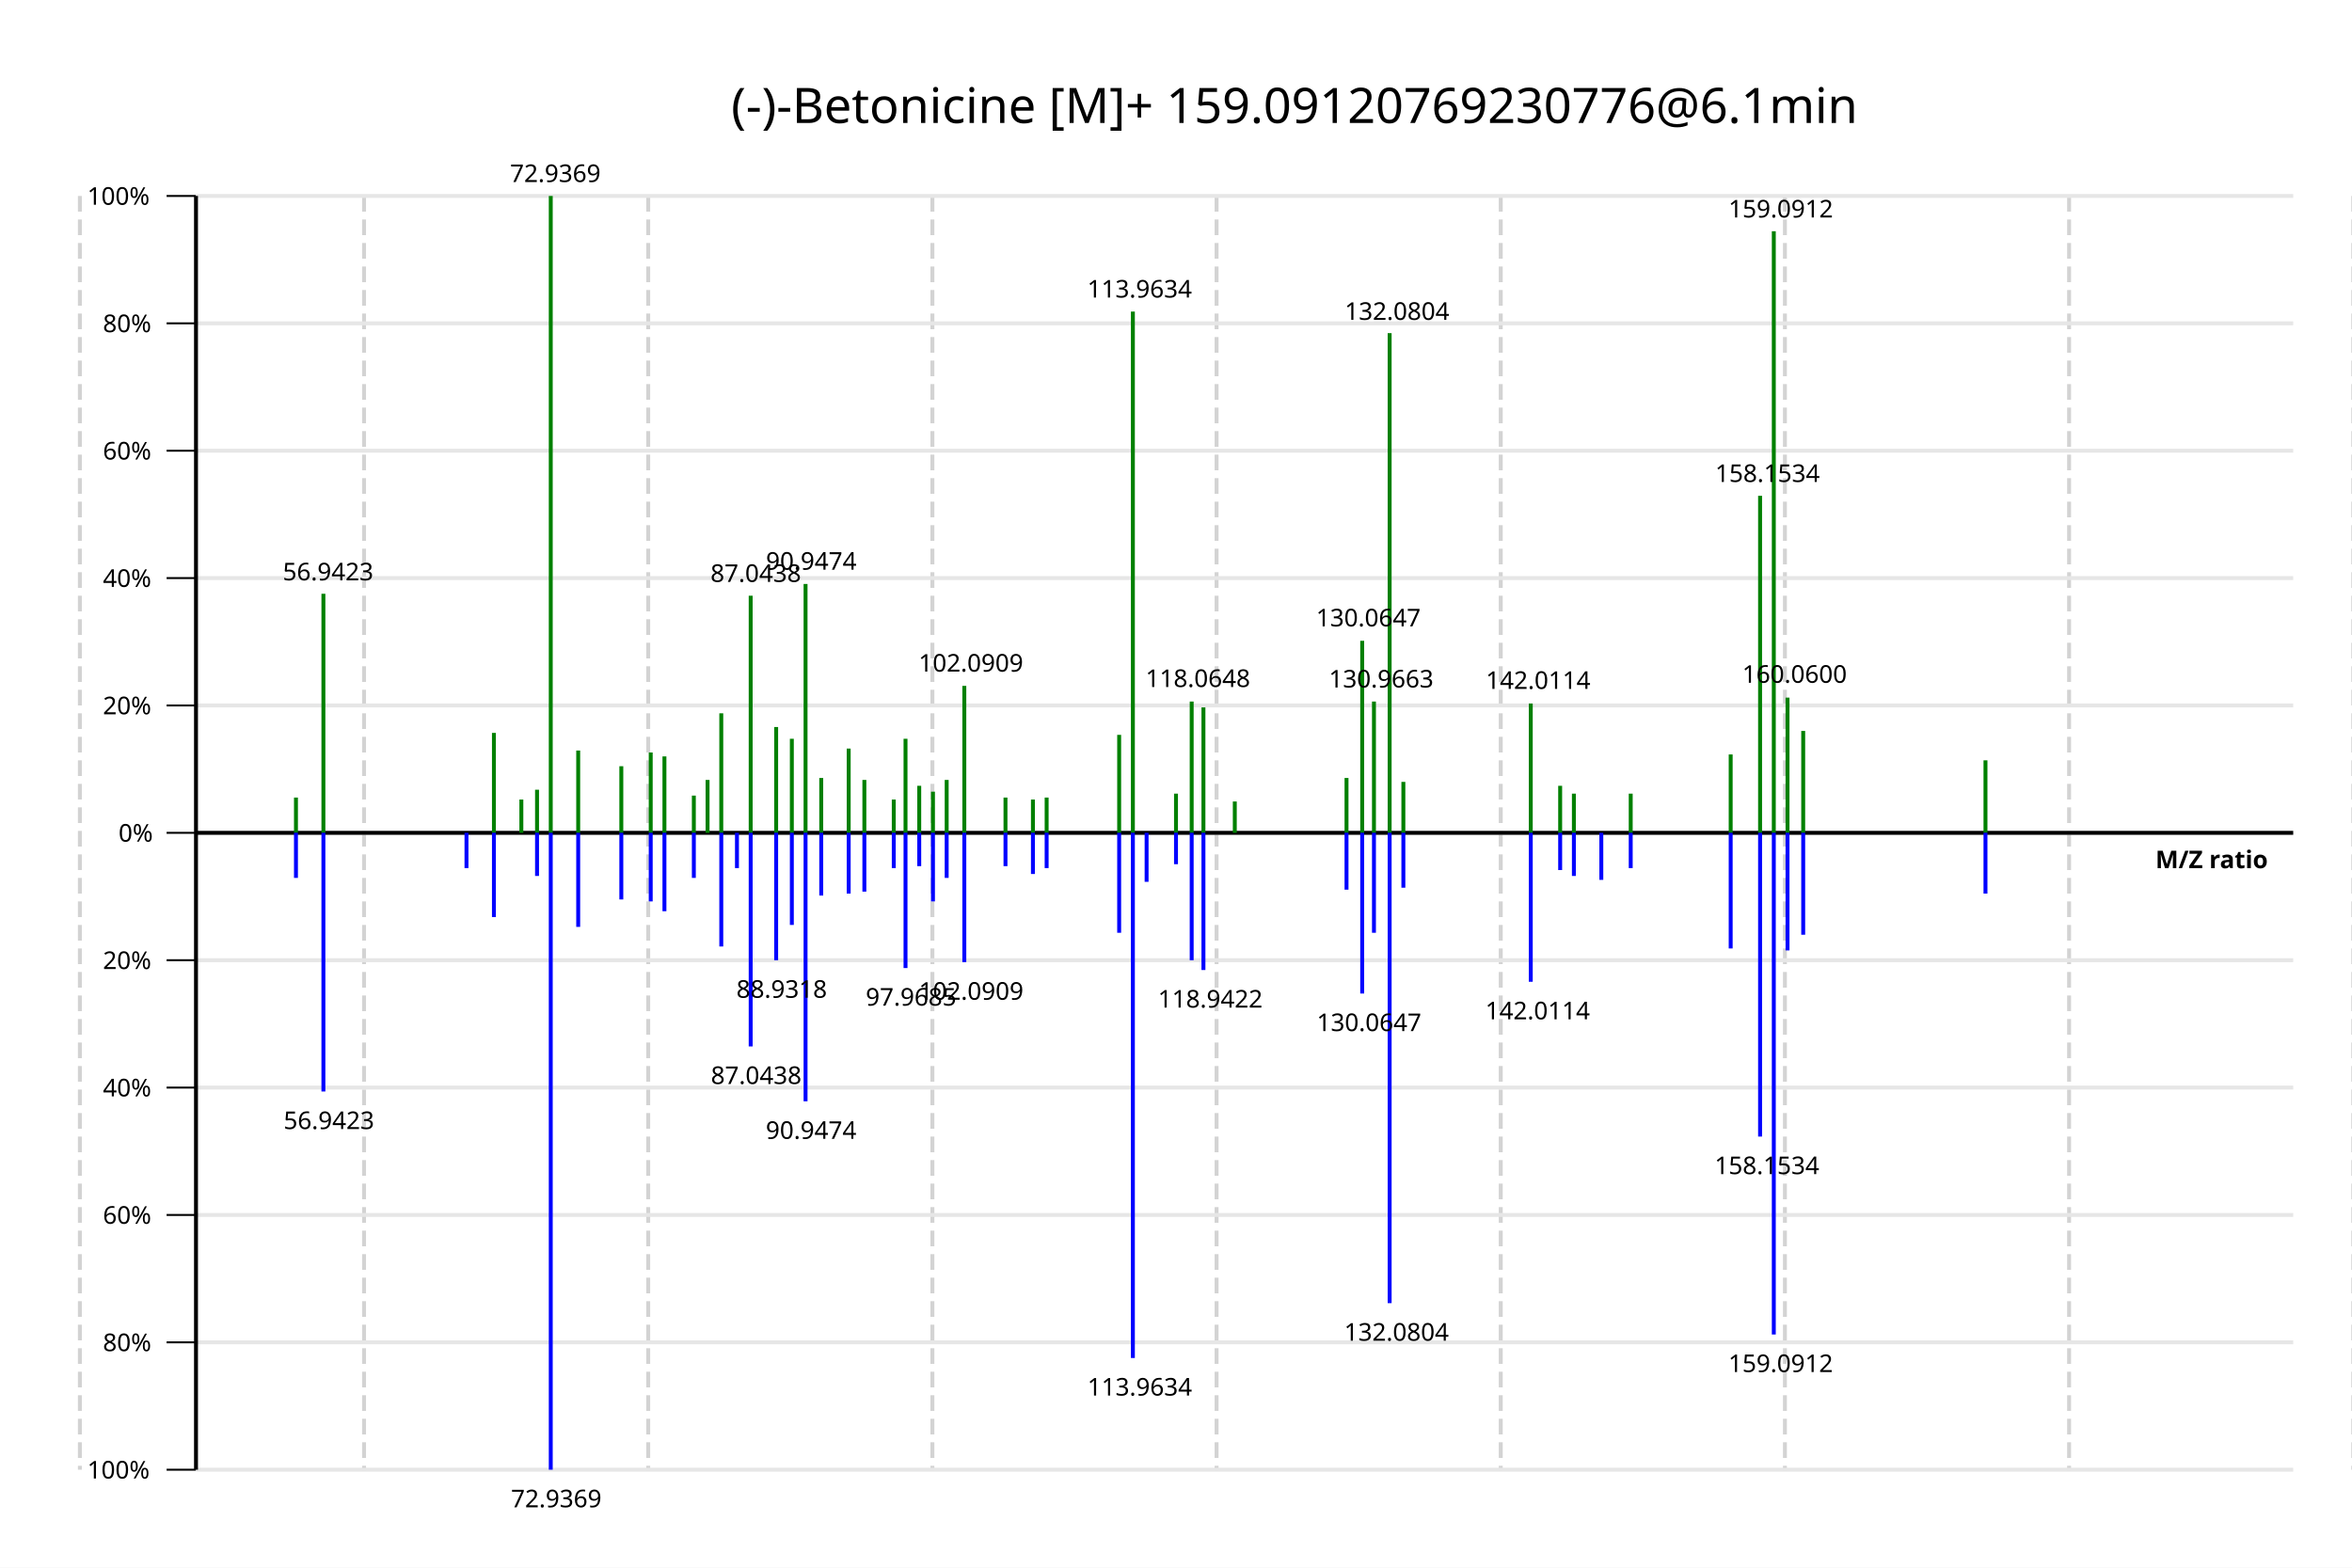
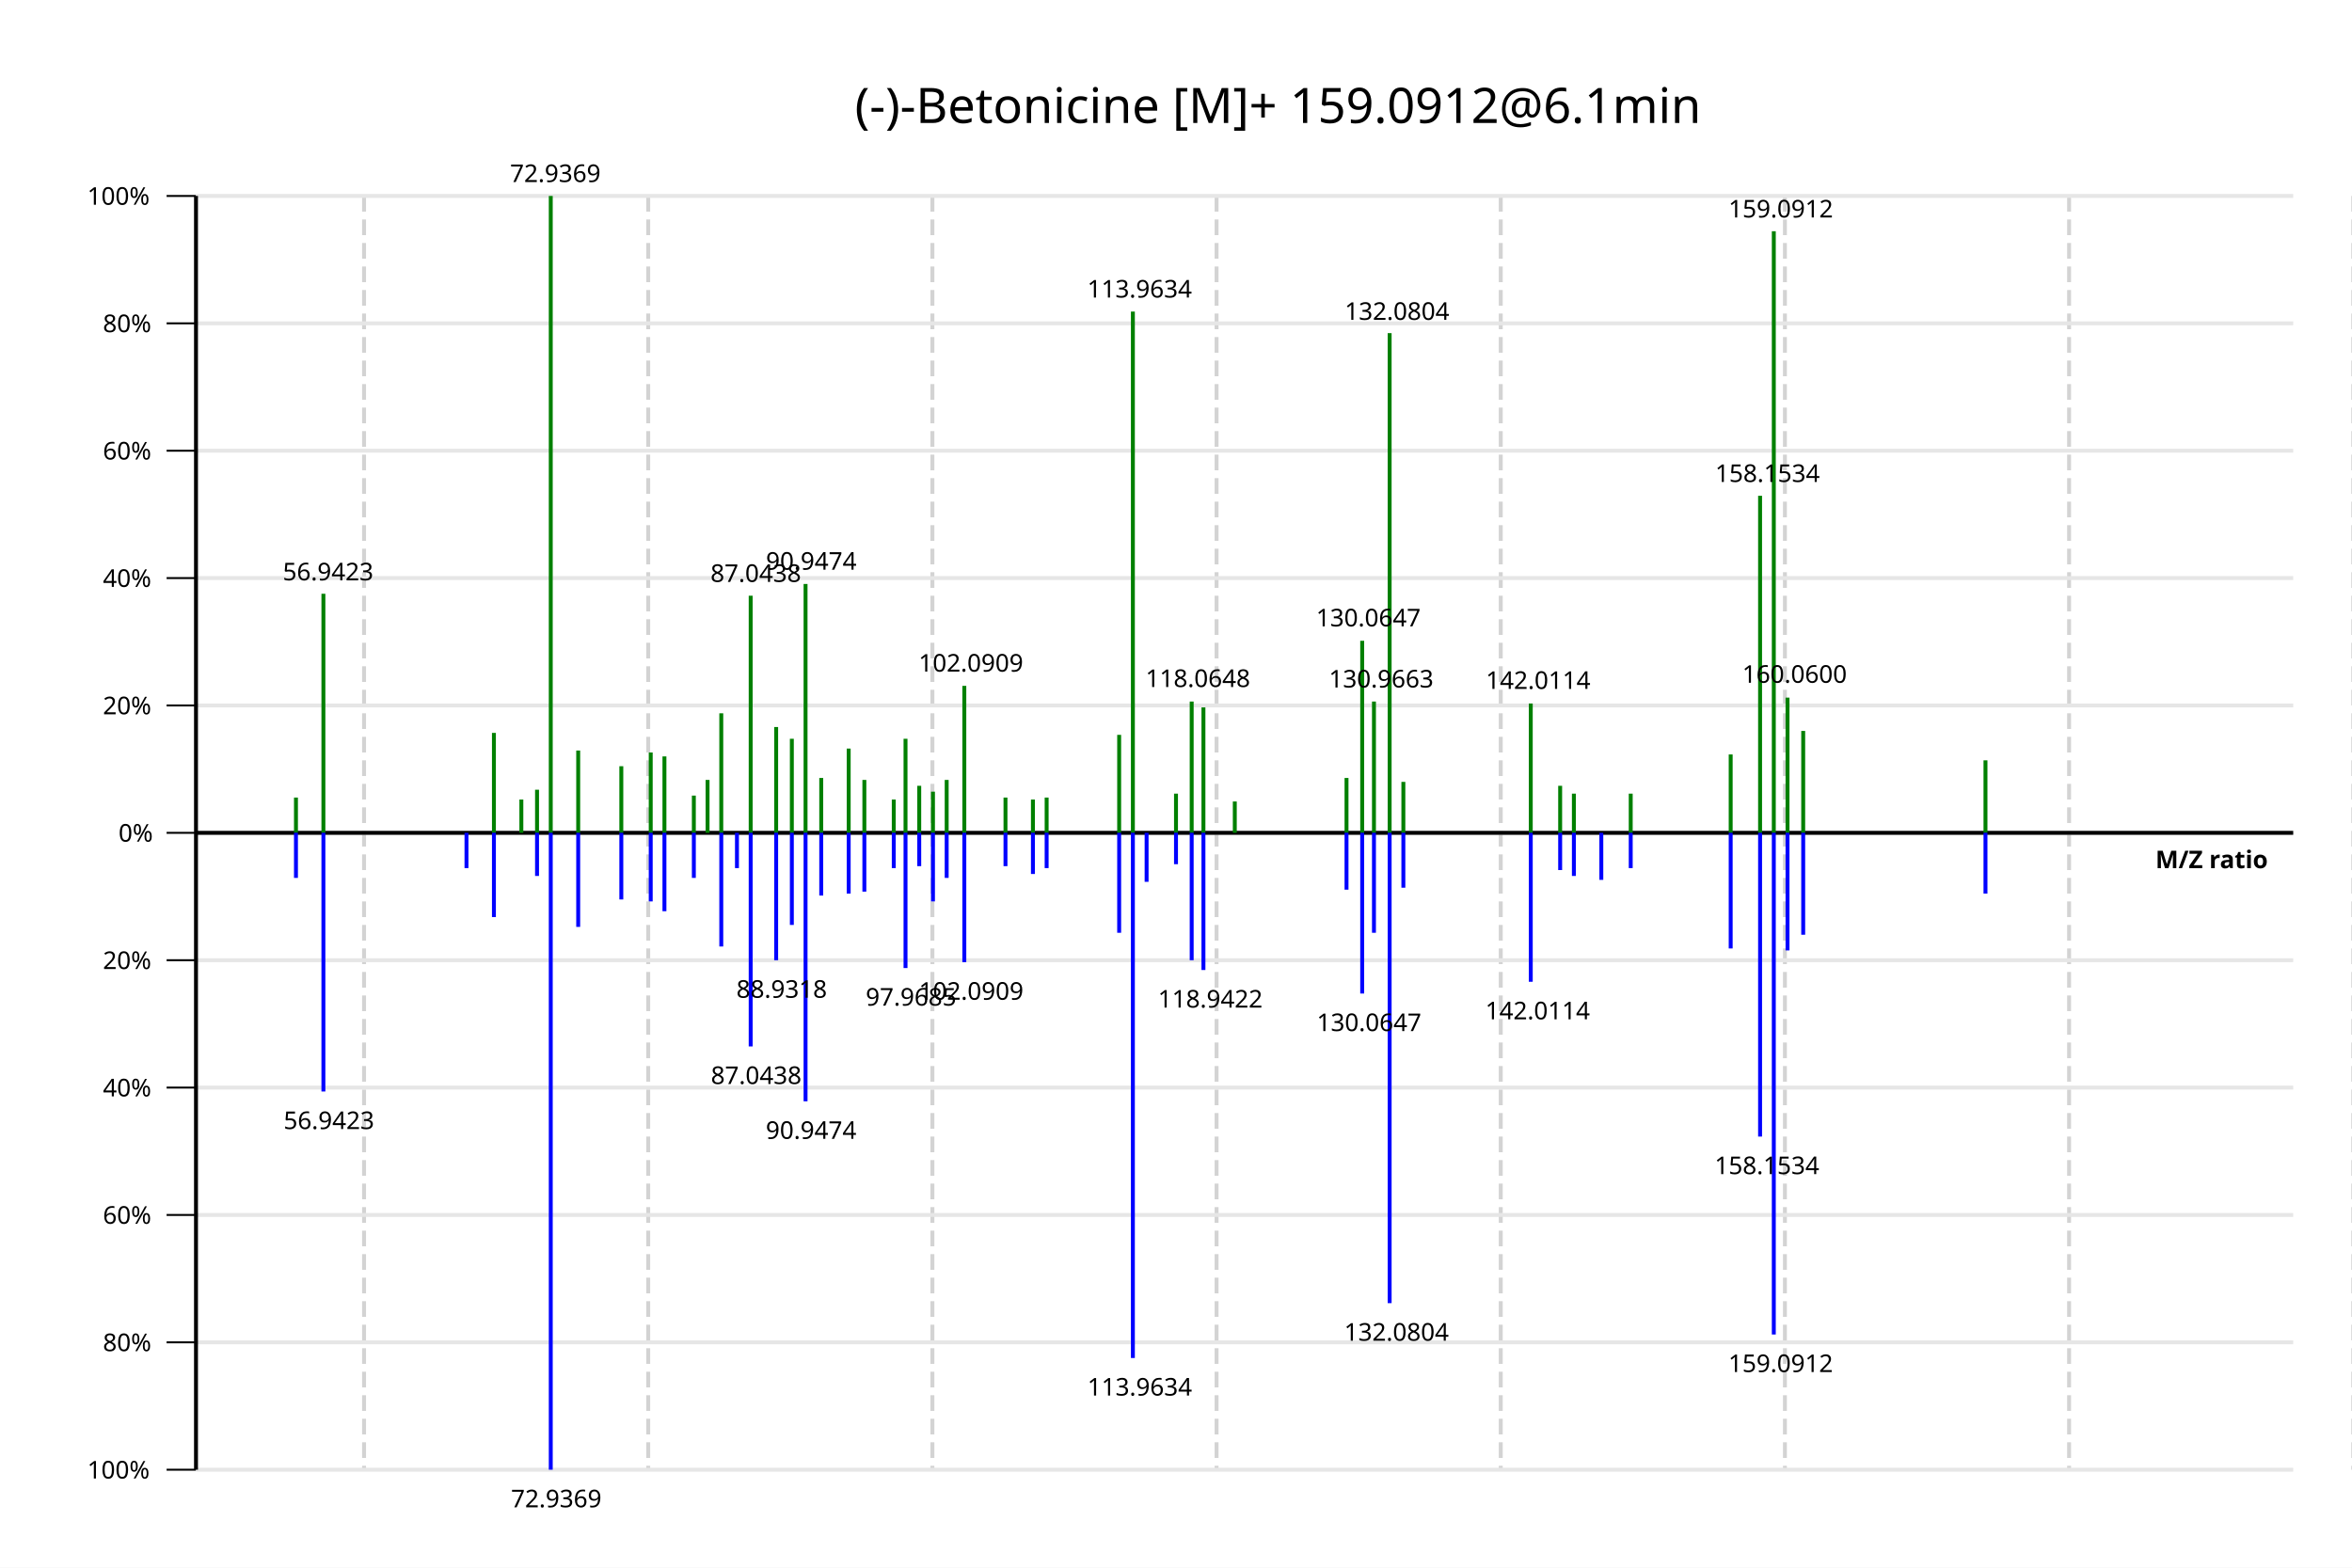
<svg xmlns="http://www.w3.org/2000/svg" preserveAspectRatio="xMaxYMax" width="1200" height="800" viewBox="0 0 1200 800">
  <rect x="0" y="0" width="1200" height="800" style="fill: #FFFFFF" />
-   <line x1="40.756" x2="40.756" y1="100" y2="750" style="stroke: #D3D3D3; stroke-width: 2; stroke-dash: dash;" stroke-dasharray="8 4" />
  <line x1="185.742" x2="185.742" y1="100" y2="750" style="stroke: #D3D3D3; stroke-width: 2; stroke-dash: dash;" stroke-dasharray="8 4" />
  <line x1="330.728" x2="330.728" y1="100" y2="750" style="stroke: #D3D3D3; stroke-width: 2; stroke-dash: dash;" stroke-dasharray="8 4" />
  <line x1="475.714" x2="475.714" y1="100" y2="750" style="stroke: #D3D3D3; stroke-width: 2; stroke-dash: dash;" stroke-dasharray="8 4" />
  <line x1="620.7" x2="620.7" y1="100" y2="750" style="stroke: #D3D3D3; stroke-width: 2; stroke-dash: dash;" stroke-dasharray="8 4" />
  <line x1="765.686" x2="765.686" y1="100" y2="750" style="stroke: #D3D3D3; stroke-width: 2; stroke-dash: dash;" stroke-dasharray="8 4" />
  <line x1="910.672" x2="910.672" y1="100" y2="750" style="stroke: #D3D3D3; stroke-width: 2; stroke-dash: dash;" stroke-dasharray="8 4" />
  <line x1="1055.658" x2="1055.658" y1="100" y2="750" style="stroke: #D3D3D3; stroke-width: 2; stroke-dash: dash;" stroke-dasharray="8 4" />
  <line x1="1200.644" x2="1200.644" y1="100" y2="750" style="stroke: #D3D3D3; stroke-width: 2; stroke-dash: dash;" stroke-dasharray="8 4" />
  <line x1="100" x2="85" y1="425" y2="425" style="stroke: #000000; stroke-width: 1; stroke-dash: solid;" />
  <line x1="100" x2="1170" y1="425" y2="425" style="stroke: #E6E6E6; stroke-width: 2; stroke-dash: solid;" />
  <text x="60.488" y="429.495" style="font-style: normal;font-size: 12.5px;font-family: Microsoft YaHei;color: black;fill: #000000;">0%</text>
  <line x1="100" x2="85" y1="360" y2="360" style="stroke: #000000; stroke-width: 1; stroke-dash: solid;" />
  <line x1="100" x2="1170" y1="360" y2="360" style="stroke: #E6E6E6; stroke-width: 2; stroke-dash: solid;" />
  <text x="52.502" y="364.495" style="font-style: normal;font-size: 12.5px;font-family: Microsoft YaHei;color: black;fill: #000000;">20%</text>
  <line x1="100" x2="85" y1="490" y2="490" style="stroke: #000000; stroke-width: 1; stroke-dash: solid;" />
  <line x1="100" x2="1170" y1="490" y2="490" style="stroke: #E6E6E6; stroke-width: 2; stroke-dash: solid;" />
  <text x="52.502" y="494.495" style="font-style: normal;font-size: 12.5px;font-family: Microsoft YaHei;color: black;fill: #000000;">20%</text>
  <line x1="100" x2="85" y1="295" y2="295" style="stroke: #000000; stroke-width: 1; stroke-dash: solid;" />
  <line x1="100" x2="1170" y1="295" y2="295" style="stroke: #E6E6E6; stroke-width: 2; stroke-dash: solid;" />
  <text x="52.502" y="299.495" style="font-style: normal;font-size: 12.5px;font-family: Microsoft YaHei;color: black;fill: #000000;">40%</text>
  <line x1="100" x2="85" y1="555" y2="555" style="stroke: #000000; stroke-width: 1; stroke-dash: solid;" />
  <line x1="100" x2="1170" y1="555" y2="555" style="stroke: #E6E6E6; stroke-width: 2; stroke-dash: solid;" />
  <text x="52.502" y="559.495" style="font-style: normal;font-size: 12.5px;font-family: Microsoft YaHei;color: black;fill: #000000;">40%</text>
  <line x1="100" x2="85" y1="230" y2="230" style="stroke: #000000; stroke-width: 1; stroke-dash: solid;" />
  <line x1="100" x2="1170" y1="230" y2="230" style="stroke: #E6E6E6; stroke-width: 2; stroke-dash: solid;" />
  <text x="52.502" y="234.495" style="font-style: normal;font-size: 12.5px;font-family: Microsoft YaHei;color: black;fill: #000000;">60%</text>
  <line x1="100" x2="85" y1="620" y2="620" style="stroke: #000000; stroke-width: 1; stroke-dash: solid;" />
  <line x1="100" x2="1170" y1="620" y2="620" style="stroke: #E6E6E6; stroke-width: 2; stroke-dash: solid;" />
  <text x="52.502" y="624.495" style="font-style: normal;font-size: 12.5px;font-family: Microsoft YaHei;color: black;fill: #000000;">60%</text>
  <line x1="100" x2="85" y1="165" y2="165" style="stroke: #000000; stroke-width: 1; stroke-dash: solid;" />
  <line x1="100" x2="1170" y1="165" y2="165" style="stroke: #E6E6E6; stroke-width: 2; stroke-dash: solid;" />
  <text x="52.502" y="169.495" style="font-style: normal;font-size: 12.5px;font-family: Microsoft YaHei;color: black;fill: #000000;">80%</text>
  <line x1="100" x2="85" y1="685" y2="685" style="stroke: #000000; stroke-width: 1; stroke-dash: solid;" />
  <line x1="100" x2="1170" y1="685" y2="685" style="stroke: #E6E6E6; stroke-width: 2; stroke-dash: solid;" />
  <text x="52.502" y="689.495" style="font-style: normal;font-size: 12.5px;font-family: Microsoft YaHei;color: black;fill: #000000;">80%</text>
  <line x1="100" x2="85" y1="100" y2="100" style="stroke: #000000; stroke-width: 1; stroke-dash: solid;" />
  <line x1="100" x2="1170" y1="100" y2="100" style="stroke: #E6E6E6; stroke-width: 2; stroke-dash: solid;" />
  <text x="44.516" y="104.495" style="font-style: normal;font-size: 12.5px;font-family: Microsoft YaHei;color: black;fill: #000000;">100%</text>
  <line x1="100" x2="85" y1="750" y2="750" style="stroke: #000000; stroke-width: 1; stroke-dash: solid;" />
  <line x1="100" x2="1170" y1="750" y2="750" style="stroke: #E6E6E6; stroke-width: 2; stroke-dash: solid;" />
  <text x="44.516" y="754.495" style="font-style: normal;font-size: 12.5px;font-family: Microsoft YaHei;color: black;fill: #000000;">100%</text>
  <line x1="100" x2="100" y1="100" y2="750" style="stroke: #000000; stroke-width: 2; stroke-dash: solid;" />
  <text x="50.004" y="502.399" style="font-style: strong;font-weight:bold;font-size: 12.5px;font-family: Microsoft YaHei;color: black;fill: #000000;transform-origin: 50.004px 502.399px;" transform="rotate(-90)">Relative Intensity(%)</text>
  <line x1="100" x2="1170" y1="425" y2="425" style="stroke: #000000; stroke-width: 2; stroke-dash: solid;" />
  <text x="1099.708" y="443.054" style="font-style: strong;font-weight:bold;font-size: 12.5px;font-family: Microsoft YaHei;color: black;fill: #000000;">M/Z ratio</text>
  <rect x="150" y="407" width="2" height="18" style="fill: #008000" />
  <rect x="164" y="303" width="2" height="122" style="fill: #008000" />
  <rect x="251" y="374" width="2" height="51" style="fill: #008000" />
  <rect x="265" y="408" width="2" height="17" style="fill: #008000" />
  <rect x="273" y="403" width="2" height="22" style="fill: #008000" />
  <rect x="280" y="100" width="2" height="325" style="fill: #008000" />
  <rect x="294" y="383" width="2" height="42" style="fill: #008000" />
  <rect x="316" y="391" width="2" height="34" style="fill: #008000" />
  <rect x="331" y="384" width="2" height="41" style="fill: #008000" />
  <rect x="338" y="386" width="2" height="39" style="fill: #008000" />
  <rect x="353" y="406" width="2" height="19" style="fill: #008000" />
  <rect x="360" y="398" width="2" height="27" style="fill: #008000" />
  <rect x="367" y="364" width="2" height="61" style="fill: #008000" />
  <rect x="382" y="304" width="2" height="121" style="fill: #008000" />
  <rect x="395" y="371" width="2" height="54" style="fill: #008000" />
  <rect x="403" y="377" width="2" height="48" style="fill: #008000" />
  <rect x="410" y="298" width="2" height="127" style="fill: #008000" />
  <rect x="418" y="397" width="2" height="28" style="fill: #008000" />
  <rect x="432" y="382" width="2" height="43" style="fill: #008000" />
  <rect x="440" y="398" width="2" height="27" style="fill: #008000" />
  <rect x="455" y="408" width="2" height="17" style="fill: #008000" />
  <rect x="461" y="377" width="2" height="48" style="fill: #008000" />
  <rect x="468" y="401" width="2" height="24" style="fill: #008000" />
  <rect x="475" y="404" width="2" height="21" style="fill: #008000" />
  <rect x="482" y="398" width="2" height="27" style="fill: #008000" />
  <rect x="491" y="350" width="2" height="75" style="fill: #008000" />
  <rect x="512" y="407" width="2" height="18" style="fill: #008000" />
  <rect x="526" y="408" width="2" height="17" style="fill: #008000" />
  <rect x="533" y="407" width="2" height="18" style="fill: #008000" />
  <rect x="570" y="375" width="2" height="50" style="fill: #008000" />
  <rect x="577" y="159" width="2" height="266" style="fill: #008000" />
  <rect x="599" y="405" width="2" height="20" style="fill: #008000" />
  <rect x="607" y="358" width="2" height="67" style="fill: #008000" />
  <rect x="613" y="361" width="2" height="64" style="fill: #008000" />
  <rect x="629" y="409" width="2" height="16" style="fill: #008000" />
  <rect x="686" y="397" width="2" height="28" style="fill: #008000" />
  <rect x="694" y="327" width="2" height="98" style="fill: #008000" />
  <rect x="700" y="358" width="2" height="67" style="fill: #008000" />
  <rect x="708" y="170" width="2" height="255" style="fill: #008000" />
  <rect x="715" y="399" width="2" height="26" style="fill: #008000" />
  <rect x="780" y="359" width="2" height="66" style="fill: #008000" />
  <rect x="795" y="401" width="2" height="24" style="fill: #008000" />
  <rect x="802" y="405" width="2" height="20" style="fill: #008000" />
  <rect x="831" y="405" width="2" height="20" style="fill: #008000" />
  <rect x="882" y="385" width="2" height="40" style="fill: #008000" />
  <rect x="897" y="253" width="2" height="172" style="fill: #008000" />
  <rect x="904" y="118" width="2" height="307" style="fill: #008000" />
  <rect x="911" y="356" width="2" height="69" style="fill: #008000" />
  <rect x="919" y="373" width="2" height="52" style="fill: #008000" />
  <rect x="1012" y="388" width="2" height="37" style="fill: #008000" />
  <rect x="150" y="425" width="2" height="23" style="fill: #0000FF" />
  <rect x="164" y="425" width="2" height="132" style="fill: #0000FF" />
  <rect x="237" y="425" width="2" height="18" style="fill: #0000FF" />
  <rect x="251" y="425" width="2" height="43" style="fill: #0000FF" />
  <rect x="273" y="425" width="2" height="22" style="fill: #0000FF" />
  <rect x="280" y="425" width="2" height="325" style="fill: #0000FF" />
  <rect x="294" y="425" width="2" height="48" style="fill: #0000FF" />
  <rect x="316" y="425" width="2" height="34" style="fill: #0000FF" />
  <rect x="331" y="425" width="2" height="35" style="fill: #0000FF" />
  <rect x="338" y="425" width="2" height="40" style="fill: #0000FF" />
  <rect x="353" y="425" width="2" height="23" style="fill: #0000FF" />
  <rect x="367" y="425" width="2" height="58" style="fill: #0000FF" />
  <rect x="375" y="425" width="2" height="18" style="fill: #0000FF" />
  <rect x="382" y="425" width="2" height="109" style="fill: #0000FF" />
  <rect x="395" y="425" width="2" height="65" style="fill: #0000FF" />
  <rect x="403" y="425" width="2" height="47" style="fill: #0000FF" />
  <rect x="410" y="425" width="2" height="137" style="fill: #0000FF" />
  <rect x="418" y="425" width="2" height="32" style="fill: #0000FF" />
  <rect x="432" y="425" width="2" height="31" style="fill: #0000FF" />
  <rect x="440" y="425" width="2" height="30" style="fill: #0000FF" />
  <rect x="455" y="425" width="2" height="18" style="fill: #0000FF" />
  <rect x="461" y="425" width="2" height="69" style="fill: #0000FF" />
  <rect x="468" y="425" width="2" height="17" style="fill: #0000FF" />
  <rect x="475" y="425" width="2" height="35" style="fill: #0000FF" />
  <rect x="482" y="425" width="2" height="23" style="fill: #0000FF" />
  <rect x="491" y="425" width="2" height="66" style="fill: #0000FF" />
  <rect x="512" y="425" width="2" height="17" style="fill: #0000FF" />
  <rect x="526" y="425" width="2" height="21" style="fill: #0000FF" />
  <rect x="533" y="425" width="2" height="18" style="fill: #0000FF" />
  <rect x="570" y="425" width="2" height="51" style="fill: #0000FF" />
  <rect x="577" y="425" width="2" height="268" style="fill: #0000FF" />
  <rect x="584" y="425" width="2" height="25" style="fill: #0000FF" />
  <rect x="599" y="425" width="2" height="16" style="fill: #0000FF" />
  <rect x="607" y="425" width="2" height="65" style="fill: #0000FF" />
  <rect x="613" y="425" width="2" height="70" style="fill: #0000FF" />
  <rect x="686" y="425" width="2" height="29" style="fill: #0000FF" />
  <rect x="694" y="425" width="2" height="82" style="fill: #0000FF" />
  <rect x="700" y="425" width="2" height="51" style="fill: #0000FF" />
  <rect x="708" y="425" width="2" height="240" style="fill: #0000FF" />
  <rect x="715" y="425" width="2" height="28" style="fill: #0000FF" />
  <rect x="780" y="425" width="2" height="76" style="fill: #0000FF" />
  <rect x="795" y="425" width="2" height="19" style="fill: #0000FF" />
  <rect x="802" y="425" width="2" height="22" style="fill: #0000FF" />
  <rect x="816" y="425" width="2" height="24" style="fill: #0000FF" />
  <rect x="831" y="425" width="2" height="18" style="fill: #0000FF" />
  <rect x="882" y="425" width="2" height="59" style="fill: #0000FF" />
  <rect x="897" y="425" width="2" height="155" style="fill: #0000FF" />
  <rect x="904" y="425" width="2" height="256" style="fill: #0000FF" />
  <rect x="911" y="425" width="2" height="60" style="fill: #0000FF" />
  <rect x="919" y="425" width="2" height="52" style="fill: #0000FF" />
  <rect x="1012" y="425" width="2" height="31" style="fill: #0000FF" />
  <text x="144.274" y="296.156" style="font-style: normal;font-size: 12.5px;font-family: Segoe UI;color: black;fill: #000000;">56.9423</text>
  <text x="260.224" y="92.886" style="font-style: normal;font-size: 12.5px;font-family: Segoe UI;color: black;fill: #000000;">72.9369</text>
  <text x="362.489" y="296.954" style="font-style: normal;font-size: 12.5px;font-family: Segoe UI;color: black;fill: #000000;">87.0438</text>
  <text x="390.787" y="290.724" style="font-style: normal;font-size: 12.5px;font-family: Segoe UI;color: black;fill: #000000;">90.9474</text>
  <text x="468.671" y="342.73" style="font-style: normal;font-size: 12.5px;font-family: Segoe UI;color: black;fill: #000000;">102.0909</text>
  <text x="554.738" y="151.843" style="font-style: normal;font-size: 12.5px;font-family: Segoe UI;color: black;fill: #000000;">113.9634</text>
  <text x="584.47" y="350.578" style="font-style: normal;font-size: 12.5px;font-family: Segoe UI;color: black;fill: #000000;">118.0648</text>
  <text x="671.461" y="319.648" style="font-style: normal;font-size: 12.5px;font-family: Segoe UI;color: black;fill: #000000;">130.0647</text>
  <text x="677.997" y="350.835" style="font-style: normal;font-size: 12.5px;font-family: Segoe UI;color: black;fill: #000000;">130.9663</text>
  <text x="686.073" y="163.228" style="font-style: normal;font-size: 12.5px;font-family: Segoe UI;color: black;fill: #000000;">132.0804</text>
  <text x="758.066" y="351.553" style="font-style: normal;font-size: 12.5px;font-family: Segoe UI;color: black;fill: #000000;">142.0114</text>
  <text x="875.085" y="245.947" style="font-style: normal;font-size: 12.5px;font-family: Segoe UI;color: black;fill: #000000;">158.1534</text>
  <text x="881.883" y="110.983" style="font-style: normal;font-size: 12.5px;font-family: Segoe UI;color: black;fill: #000000;">159.0912</text>
  <text x="888.906" y="348.428" style="font-style: normal;font-size: 12.5px;font-family: Segoe UI;color: black;fill: #000000;">160.0600</text>
  <text x="144.698" y="576.168" style="font-style: normal;font-size: 12.5px;font-family: Segoe UI;color: black;fill: #000000;">56.9423</text>
  <text x="260.698" y="769.168" style="font-style: normal;font-size: 12.5px;font-family: Segoe UI;color: black;fill: #000000;">72.9369</text>
  <text x="362.698" y="553.168" style="font-style: normal;font-size: 12.5px;font-family: Segoe UI;color: black;fill: #000000;">87.0438</text>
  <text x="375.698" y="509.168" style="font-style: normal;font-size: 12.5px;font-family: Segoe UI;color: black;fill: #000000;">88.9318</text>
  <text x="390.698" y="581.168" style="font-style: normal;font-size: 12.5px;font-family: Segoe UI;color: black;fill: #000000;">90.9474</text>
  <text x="441.698" y="513.168" style="font-style: normal;font-size: 12.5px;font-family: Segoe UI;color: black;fill: #000000;">97.9685</text>
  <text x="468.799" y="510.168" style="font-style: normal;font-size: 12.5px;font-family: Segoe UI;color: black;fill: #000000;">102.0909</text>
  <text x="554.799" y="712.168" style="font-style: normal;font-size: 12.5px;font-family: Segoe UI;color: black;fill: #000000;">113.9634</text>
  <text x="590.799" y="514.168" style="font-style: normal;font-size: 12.5px;font-family: Segoe UI;color: black;fill: #000000;">118.9422</text>
  <text x="671.799" y="526.168" style="font-style: normal;font-size: 12.5px;font-family: Segoe UI;color: black;fill: #000000;">130.0647</text>
  <text x="685.799" y="684.168" style="font-style: normal;font-size: 12.5px;font-family: Segoe UI;color: black;fill: #000000;">132.0804</text>
  <text x="757.799" y="520.168" style="font-style: normal;font-size: 12.5px;font-family: Segoe UI;color: black;fill: #000000;">142.0114</text>
  <text x="874.799" y="599.168" style="font-style: normal;font-size: 12.5px;font-family: Segoe UI;color: black;fill: #000000;">158.1534</text>
  <text x="881.799" y="700.168" style="font-style: normal;font-size: 12.5px;font-family: Segoe UI;color: black;fill: #000000;">159.0912</text>
-   <text x="373.075" y="62.756" style="font-style: normal;font-size: 25px;font-family: Microsoft YaHei;color: black;fill: #000000;">(-)-Betonicine [M]+ 159.09120769230776@6.1min</text>
+   <text x="436.16" y="62.756" style="font-style: normal;font-size: 25px;font-family: Microsoft YaHei;color: black;fill: #000000;">(-)-Betonicine [M]+ 159.0912@6.1min</text>
</svg>
